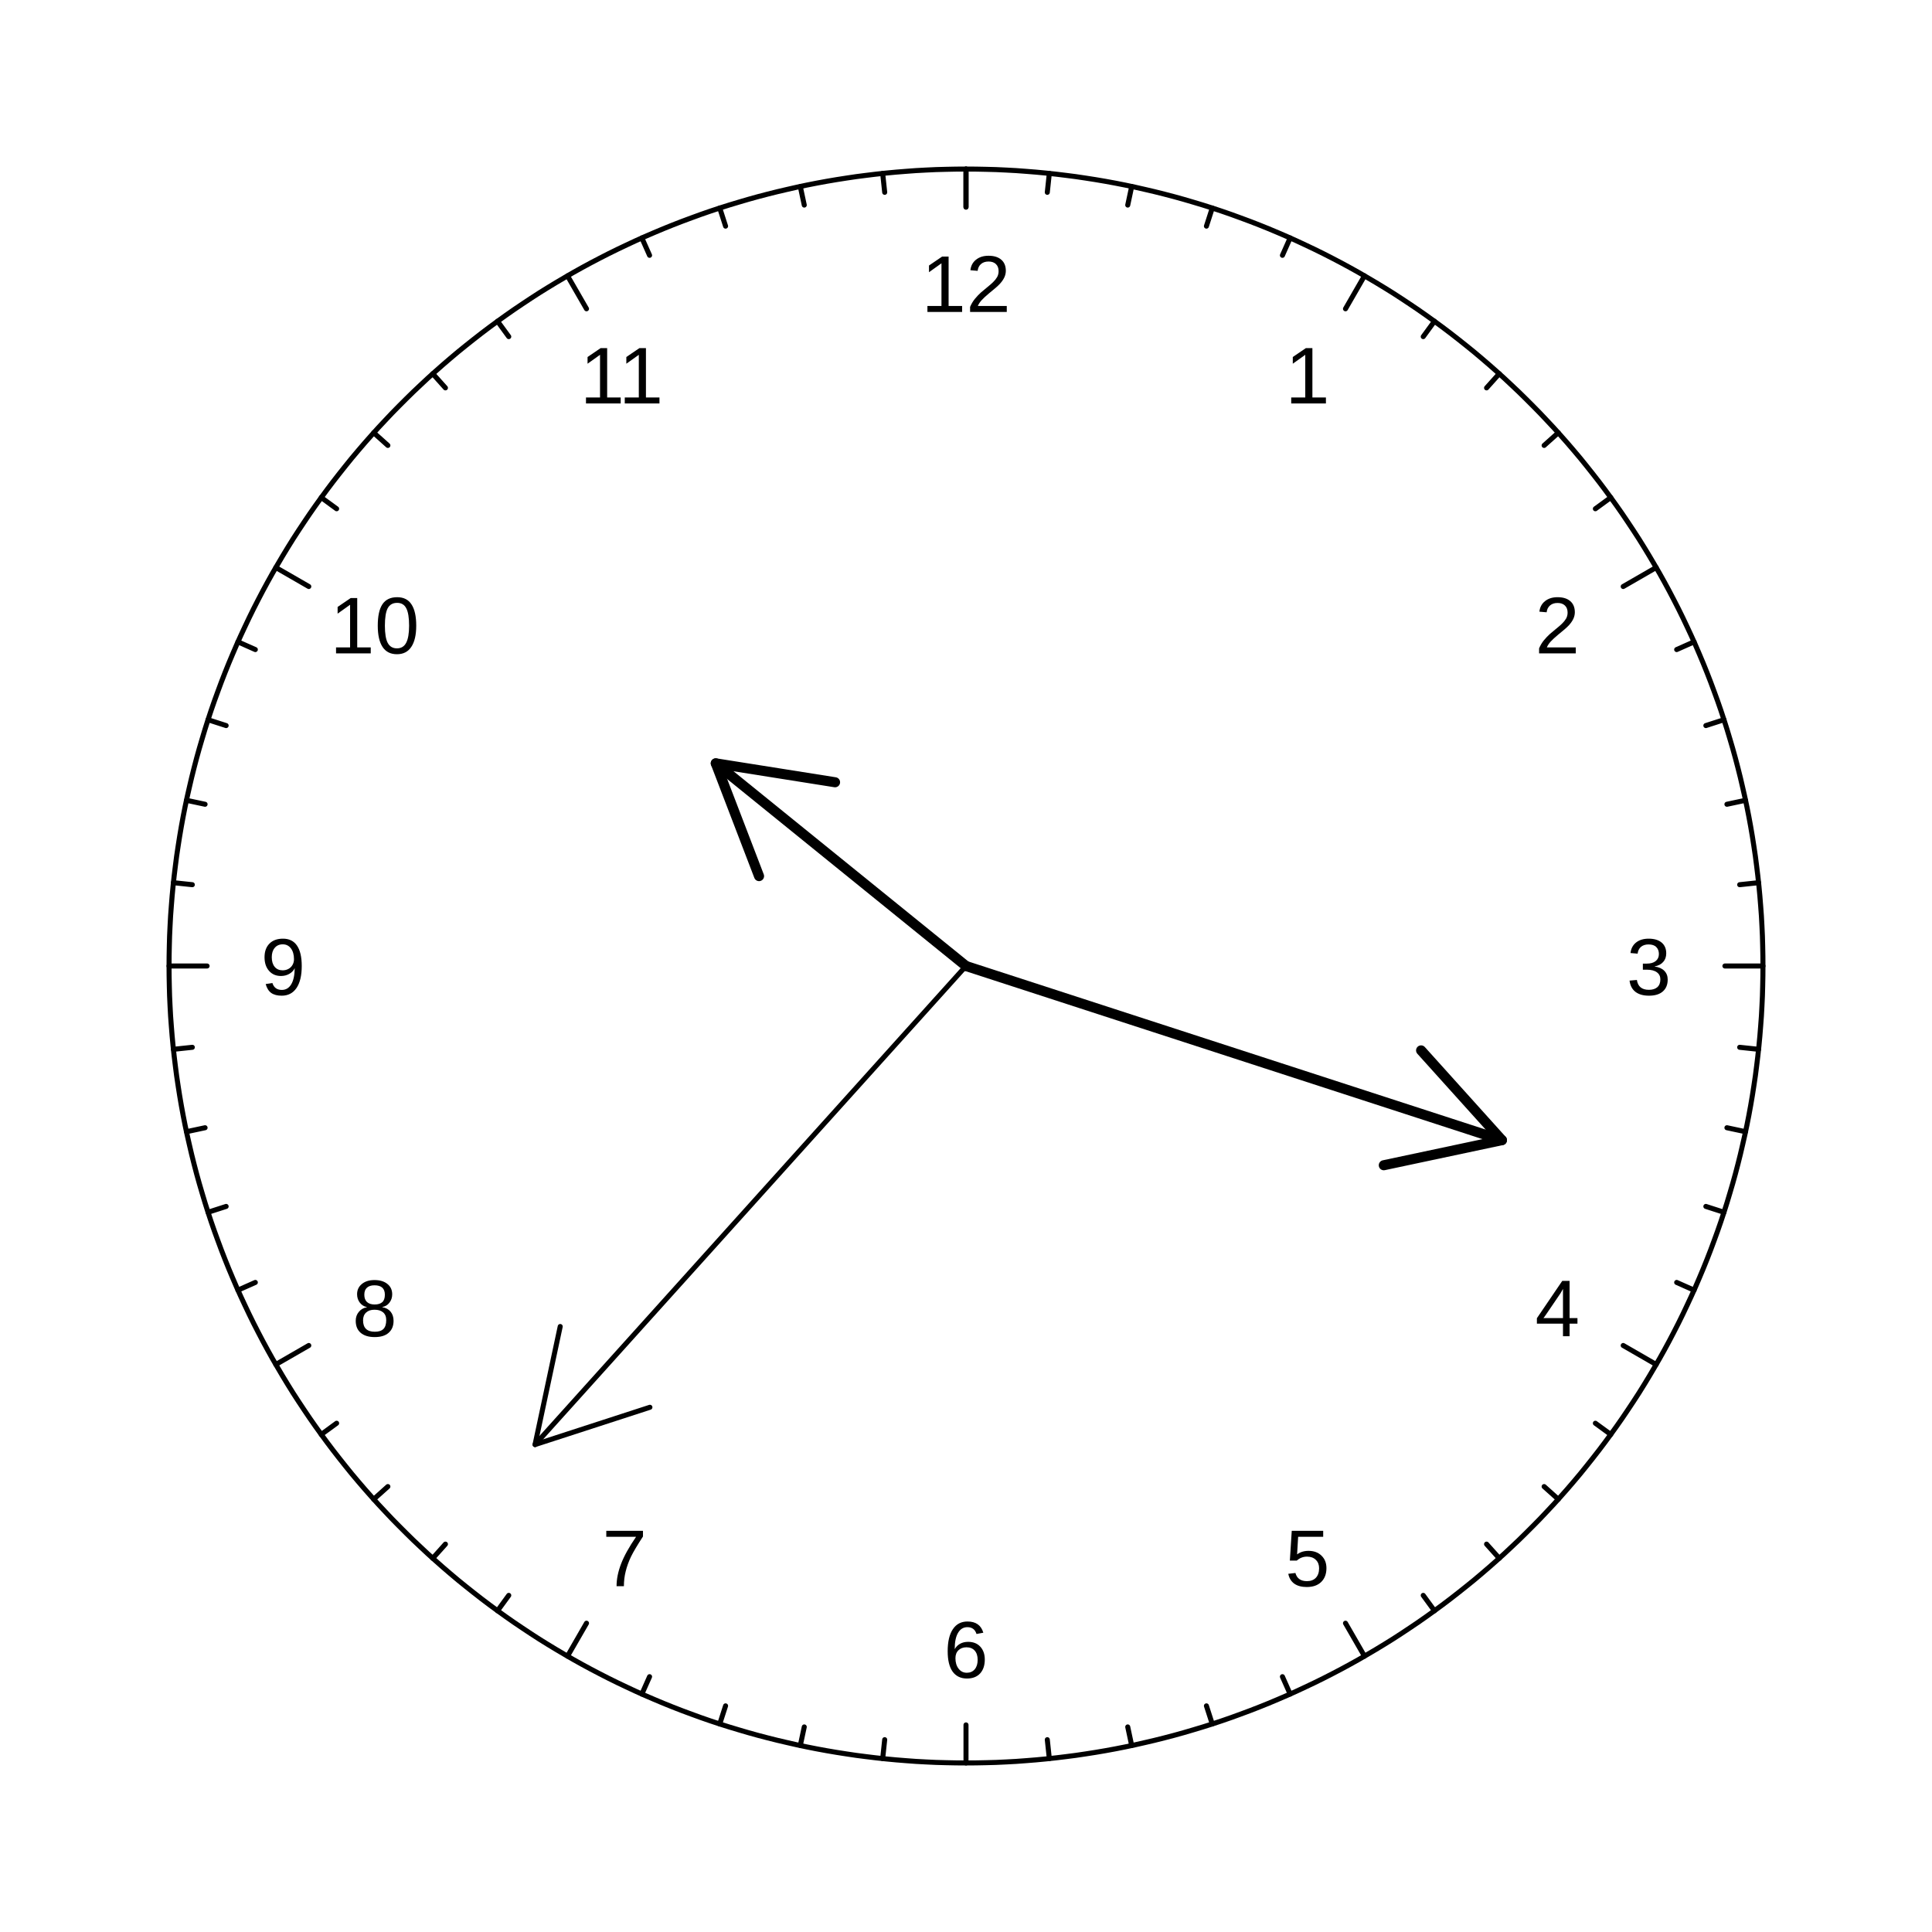
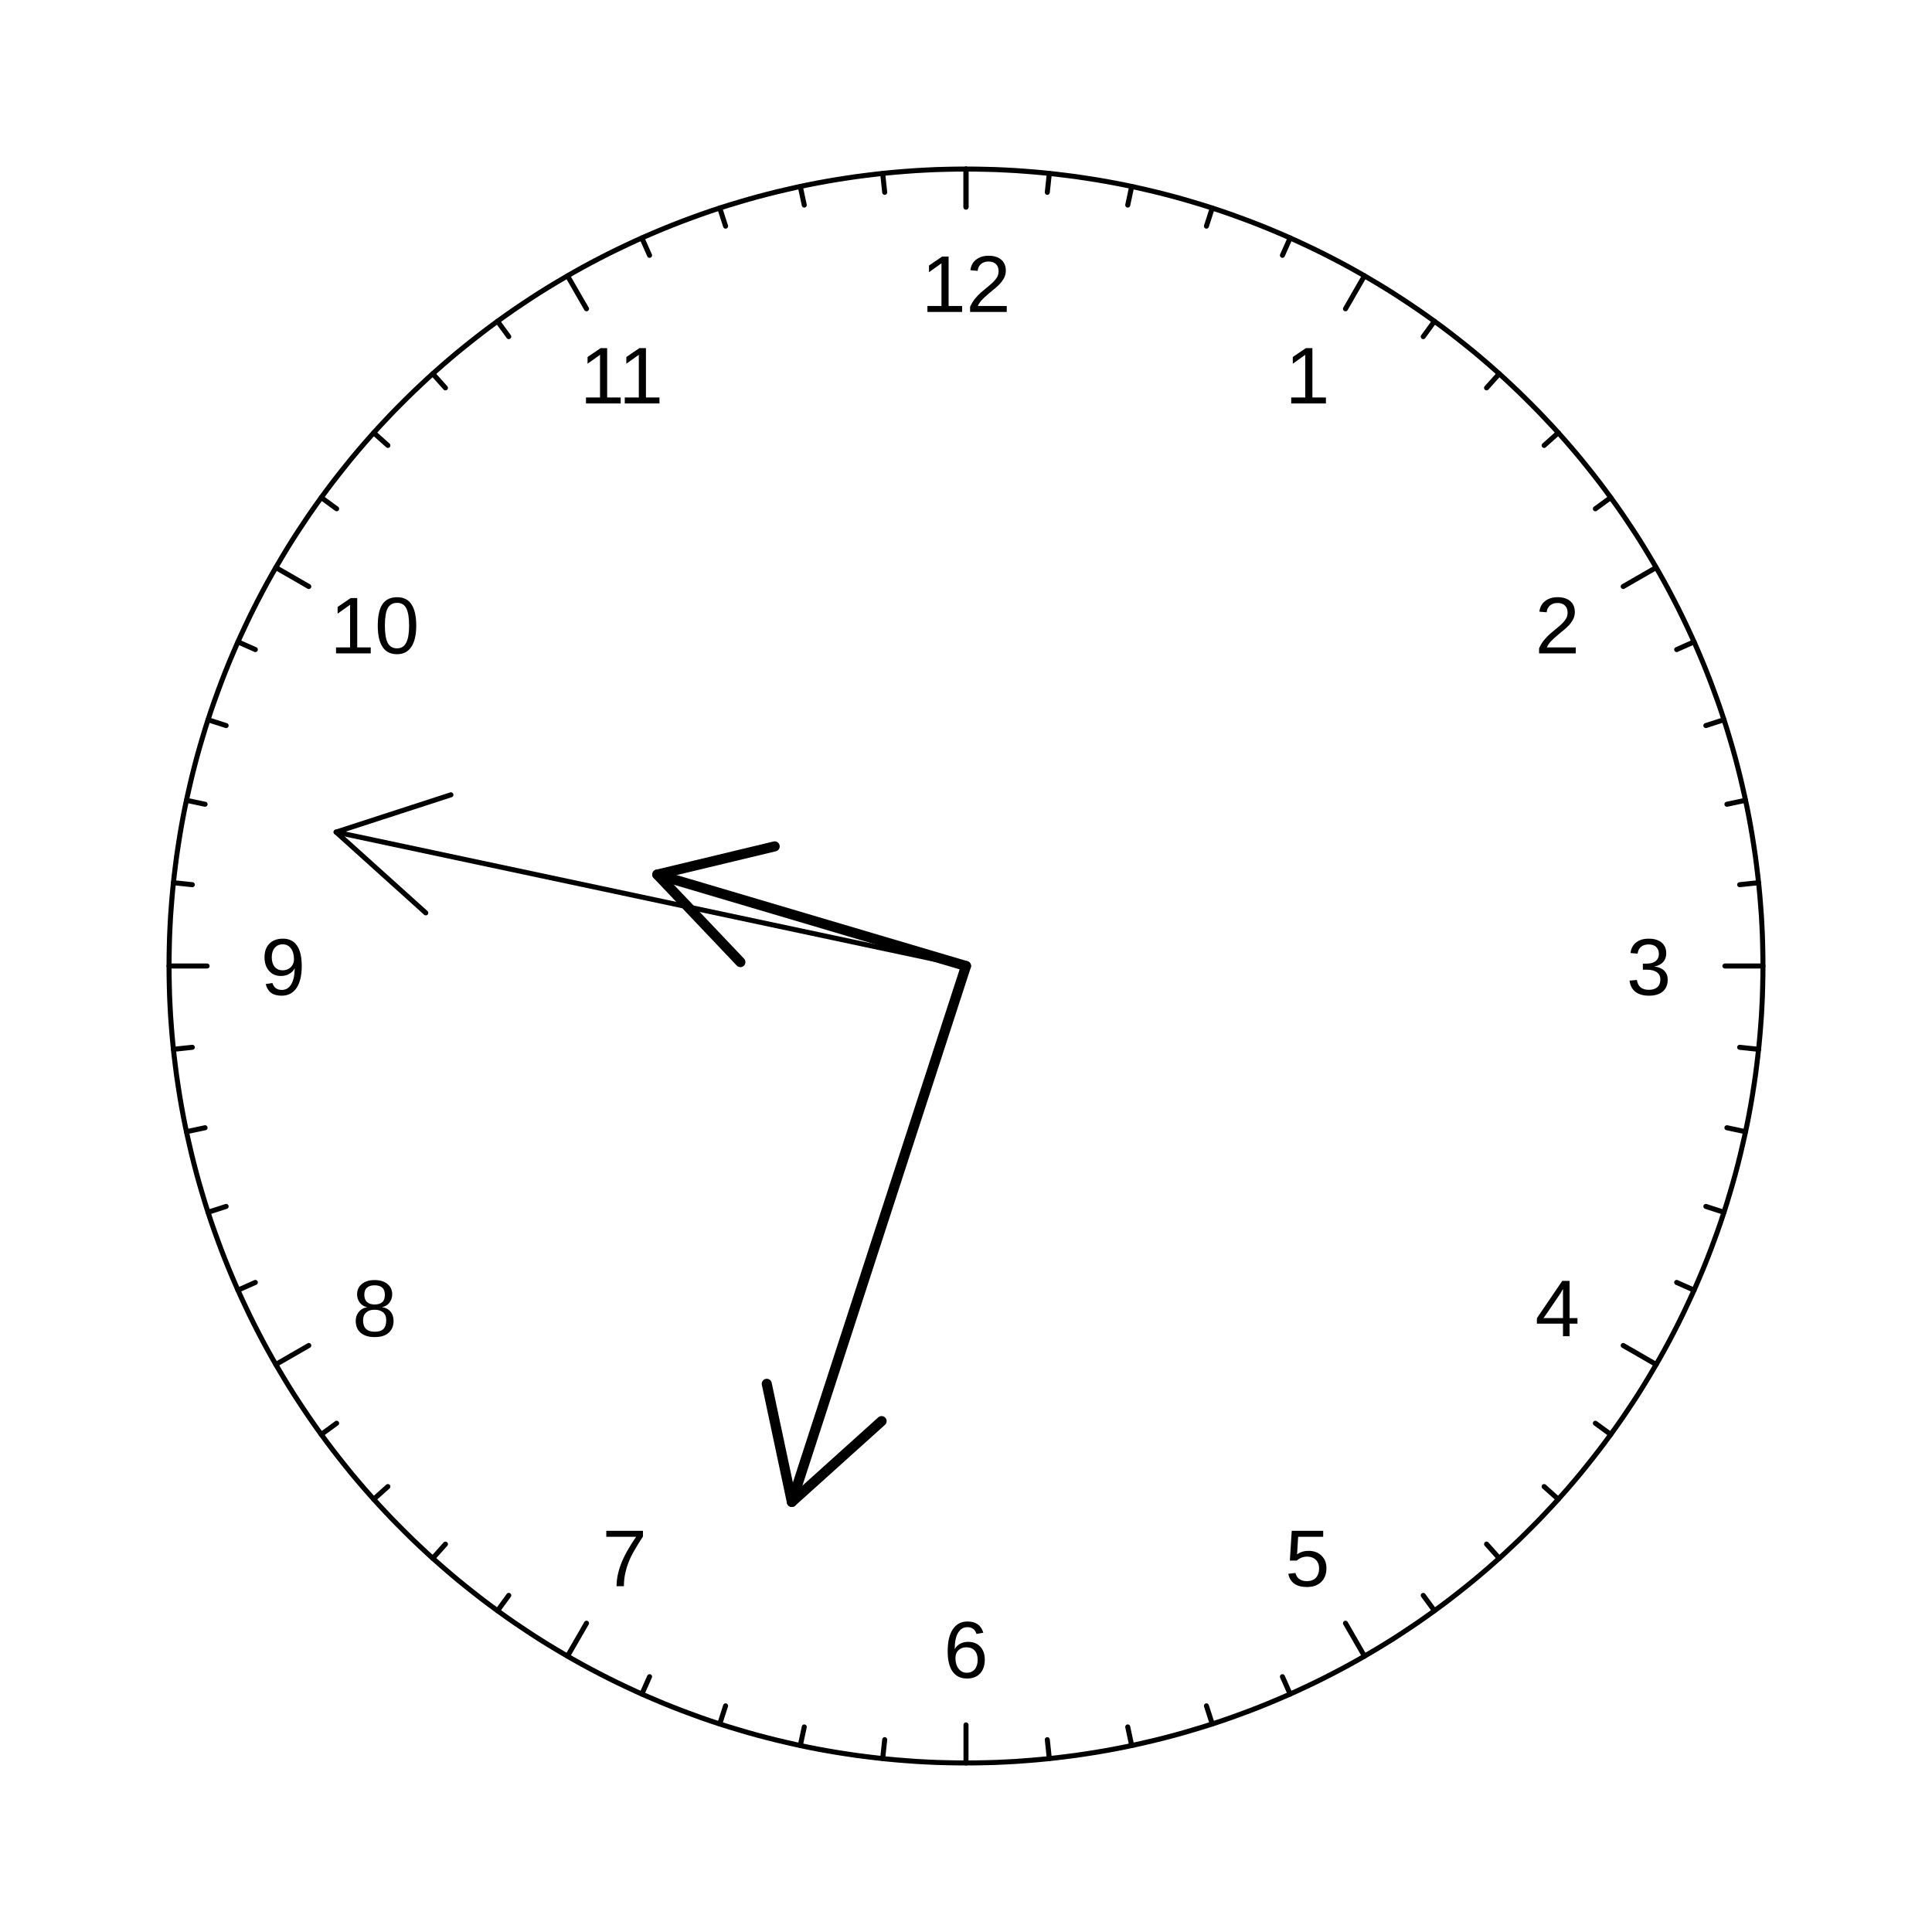
<svg xmlns="http://www.w3.org/2000/svg" viewBox="0 0 288.00 288.00">
  <defs>
    <style type="text/css">
    line, polyline, path, rect, circle {
      fill: none;
      stroke: #000000;
      stroke-linecap: round;
      stroke-linejoin: round;
      stroke-miterlimit: 10.00;
    }
  </style>
  </defs>
  <rect width="100%" height="100%" style="stroke: none; fill: #FFFFFF;" />
  <defs>
    <clipPath id="cpMTQuNHwyNzMuNnwyNzMuNnwxNC40">
      <rect x="14.40" y="14.40" width="259.20" height="259.20" />
    </clipPath>
  </defs>
  <polyline points="144.00,49.20 144.00,47.70 144.00,46.20 144.00,44.70 144.00,43.20 144.00,41.70 144.00,40.20 144.00,38.70 144.00,37.20 144.00,35.70 144.00,34.20 144.00,32.70 144.00,31.20 144.00,29.70 144.00,28.20 144.00,26.70 144.00,25.20 145.49,25.21 146.99,25.24 148.48,25.28 149.97,25.35 151.46,25.43 152.95,25.54 154.44,25.66 155.92,25.80 157.41,25.96 158.89,26.14 160.37,26.33 161.85,26.55 163.32,26.78 164.79,27.03 166.26,27.30 167.73,27.59 169.19,27.90 170.64,28.23 172.10,28.57 173.54,28.93 174.99,29.31 176.43,29.71 177.86,30.13 179.29,30.56 180.71,31.01 182.13,31.48 183.54,31.97 184.94,32.48 186.34,33.00 187.73,33.54 189.12,34.10 190.50,34.68 191.87,35.27 193.23,35.88 194.58,36.51 195.93,37.15 197.27,37.81 198.60,38.49 199.92,39.18 201.23,39.89 202.54,40.62 203.83,41.37 205.12,42.13 206.39,42.90 207.66,43.69 208.91,44.50 210.16,45.33 211.39,46.16 212.62,47.02 213.83,47.89 215.03,48.77 216.22,49.67 217.40,50.59 218.57,51.52 219.73,52.46 220.87,53.42 222.00,54.39 223.12,55.38 224.23,56.38 225.32,57.40 226.41,58.43 227.47,59.47 228.53,60.53 229.57,61.59 230.60,62.68 231.62,63.77 232.62,64.88 233.61,66.00 234.58,67.13 235.54,68.27 236.48,69.43 237.41,70.60 238.33,71.78 239.23,72.97 240.11,74.17 240.98,75.38 241.84,76.61 242.67,77.84 243.50,79.09 244.31,80.34 245.10,81.61 245.87,82.88 246.63,84.17 247.38,85.46 248.11,86.77 248.82,88.08 249.51,89.40 250.19,90.73 250.85,92.07 251.49,93.42 252.12,94.77 252.73,96.13 253.32,97.50 253.90,98.88 254.46,100.27 255.00,101.66 255.52,103.06 256.03,104.46 256.52,105.87 256.99,107.29 257.44,108.71 257.87,110.14 258.29,111.57 258.69,113.01 259.07,114.46 259.43,115.90 259.77,117.36 260.10,118.81 260.41,120.27 260.70,121.74 260.97,123.21 261.22,124.68 261.45,126.15 261.67,127.63 261.86,129.11 262.04,130.59 262.20,132.08 262.34,133.56 262.46,135.05 262.57,136.54 262.65,138.03 262.72,139.52 262.76,141.01 262.79,142.51 262.80,144.00 262.79,145.49 262.76,146.99 262.72,148.48 262.65,149.97 262.57,151.46 262.46,152.95 262.34,154.44 262.20,155.92 262.04,157.41 261.86,158.89 261.67,160.37 261.45,161.85 261.22,163.32 260.97,164.79 260.70,166.26 260.41,167.73 260.10,169.19 259.77,170.64 259.43,172.10 259.07,173.54 258.69,174.99 258.29,176.43 257.87,177.86 257.44,179.29 256.99,180.71 256.52,182.13 256.03,183.54 255.52,184.94 255.00,186.34 254.46,187.73 253.90,189.12 253.32,190.50 252.73,191.87 252.12,193.23 251.49,194.58 250.85,195.93 250.19,197.27 249.51,198.60 248.82,199.92 248.11,201.23 247.38,202.54 246.63,203.83 245.87,205.12 245.10,206.39 244.31,207.66 243.50,208.91 242.67,210.16 241.84,211.39 240.98,212.62 240.11,213.83 239.23,215.03 238.33,216.22 237.41,217.40 236.48,218.57 235.54,219.73 234.58,220.87 233.61,222.00 232.62,223.12 231.62,224.23 230.60,225.32 229.57,226.41 228.53,227.47 227.47,228.53 226.41,229.57 225.32,230.60 224.23,231.62 223.12,232.62 222.00,233.61 220.87,234.58 219.73,235.54 218.57,236.48 217.40,237.41 216.22,238.33 215.03,239.23 213.83,240.11 212.62,240.98 211.39,241.84 210.16,242.67 208.91,243.50 207.66,244.31 206.39,245.10 205.12,245.87 203.83,246.63 202.54,247.38 201.23,248.11 199.92,248.82 198.60,249.51 197.27,250.19 195.93,250.85 194.58,251.49 193.23,252.12 191.87,252.73 190.50,253.32 189.12,253.90 187.73,254.46 186.34,255.00 184.94,255.52 183.54,256.03 182.13,256.52 180.71,256.99 179.29,257.44 177.86,257.87 176.43,258.29 174.99,258.69 173.54,259.07 172.10,259.43 170.64,259.77 169.19,260.10 167.73,260.41 166.26,260.70 164.79,260.97 163.32,261.22 161.85,261.45 160.37,261.67 158.89,261.86 157.41,262.04 155.92,262.20 154.44,262.34 152.95,262.46 151.46,262.57 149.97,262.65 148.48,262.72 146.99,262.76 145.49,262.79 144.00,262.80 142.51,262.79 141.01,262.76 139.52,262.72 138.03,262.65 136.54,262.57 135.05,262.46 133.56,262.34 132.08,262.20 130.59,262.04 129.11,261.86 127.63,261.67 126.15,261.45 124.68,261.22 123.21,260.97 121.74,260.70 120.27,260.41 118.81,260.10 117.36,259.77 115.90,259.43 114.46,259.07 113.01,258.69 111.57,258.29 110.14,257.87 108.71,257.44 107.29,256.99 105.87,256.52 104.46,256.03 103.06,255.52 101.66,255.00 100.27,254.46 98.88,253.90 97.50,253.32 96.13,252.73 94.77,252.12 93.42,251.49 92.07,250.85 90.73,250.19 89.40,249.51 88.08,248.82 86.77,248.11 85.46,247.38 84.17,246.63 82.88,245.87 81.61,245.10 80.34,244.31 79.09,243.50 77.84,242.67 76.61,241.84 75.38,240.98 74.17,240.11 72.97,239.23 71.78,238.33 70.60,237.41 69.43,236.48 68.27,235.54 67.13,234.58 66.00,233.61 64.88,232.62 63.77,231.62 62.68,230.60 61.59,229.57 60.53,228.53 59.47,227.47 58.43,226.41 57.40,225.32 56.38,224.23 55.38,223.12 54.39,222.00 53.42,220.87 52.46,219.73 51.52,218.57 50.59,217.40 49.67,216.22 48.77,215.03 47.89,213.83 47.02,212.62 46.16,211.39 45.33,210.16 44.50,208.91 43.69,207.66 42.90,206.39 42.13,205.12 41.37,203.83 40.62,202.54 39.89,201.23 39.18,199.92 38.49,198.60 37.81,197.27 37.15,195.93 36.51,194.58 35.88,193.23 35.27,191.87 34.68,190.50 34.10,189.12 33.54,187.73 33.00,186.34 32.48,184.94 31.97,183.54 31.48,182.13 31.01,180.71 30.56,179.29 30.13,177.86 29.71,176.43 29.31,174.99 28.93,173.54 28.57,172.10 28.23,170.64 27.90,169.19 27.59,167.73 27.30,166.26 27.03,164.79 26.78,163.32 26.55,161.85 26.33,160.37 26.14,158.89 25.96,157.41 25.80,155.92 25.66,154.44 25.54,152.95 25.43,151.46 25.35,149.97 25.28,148.48 25.24,146.99 25.21,145.49 25.20,144.00 25.21,142.51 25.24,141.01 25.28,139.52 25.35,138.03 25.43,136.54 25.54,135.05 25.66,133.56 25.80,132.08 25.96,130.59 26.14,129.11 26.33,127.63 26.55,126.15 26.78,124.68 27.03,123.21 27.30,121.74 27.59,120.27 27.90,118.81 28.23,117.36 28.57,115.90 28.93,114.46 29.31,113.01 29.71,111.57 30.13,110.14 30.56,108.71 31.01,107.29 31.48,105.87 31.97,104.46 32.48,103.06 33.00,101.66 33.54,100.27 34.10,98.88 34.68,97.50 35.27,96.13 35.88,94.77 36.51,93.42 37.15,92.07 37.81,90.73 38.49,89.40 39.18,88.08 39.89,86.77 40.62,85.46 41.37,84.17 42.13,82.88 42.90,81.61 43.69,80.34 44.50,79.09 45.33,77.84 46.16,76.61 47.02,75.38 47.89,74.17 48.77,72.97 49.67,71.78 50.59,70.60 51.52,69.43 52.46,68.27 53.42,67.13 54.39,66.00 55.38,64.88 56.38,63.77 57.40,62.68 58.43,61.59 59.47,60.53 60.53,59.47 61.59,58.43 62.68,57.40 63.77,56.38 64.88,55.38 66.00,54.39 67.13,53.42 68.27,52.46 69.43,51.52 70.60,50.59 71.78,49.67 72.97,48.77 74.17,47.89 75.38,47.02 76.61,46.16 77.84,45.33 79.09,44.50 80.34,43.69 81.61,42.90 82.88,42.13 84.17,41.37 85.46,40.62 86.77,39.89 88.08,39.18 89.40,38.49 90.73,37.81 92.07,37.15 93.42,36.51 94.77,35.88 96.13,35.27 97.50,34.68 98.88,34.10 100.27,33.54 101.66,33.00 103.06,32.48 104.46,31.97 105.87,31.48 107.29,31.01 108.71,30.56 110.14,30.13 111.57,29.71 113.01,29.31 114.46,28.93 115.90,28.57 117.36,28.23 118.81,27.90 120.27,27.59 121.74,27.30 123.21,27.03 124.68,26.78 126.15,26.55 127.63,26.33 129.11,26.14 130.59,25.96 132.08,25.80 133.56,25.66 135.05,25.54 136.54,25.43 138.03,25.35 139.52,25.28 141.01,25.24 142.51,25.21 144.00,25.20 144.00,26.70 144.00,28.20 144.00,29.70 144.00,31.20 144.00,32.70 144.00,34.20 144.00,35.70 144.00,37.20 144.00,38.70 144.00,40.20 144.00,41.70 144.00,43.20 144.00,44.70 144.00,46.20 144.00,47.70 144.00,49.20 142.81,49.21 141.62,49.23 140.43,49.27 139.24,49.32 138.05,49.39 136.86,49.47 135.67,49.57 134.49,49.68 133.30,49.81 132.12,49.95 130.94,50.10 129.76,50.28 128.58,50.46 127.41,50.66 126.24,50.88 125.07,51.11 123.90,51.35 122.74,51.61 121.58,51.89 120.42,52.18 119.27,52.48 118.12,52.80 116.98,53.13 115.84,53.48 114.71,53.84 113.57,54.22 112.45,54.60 111.33,55.01 110.21,55.43 109.10,55.86 108.00,56.30 106.90,56.76 105.80,57.24 104.72,57.72 103.64,58.22 102.56,58.74 101.49,59.26 100.43,59.80 99.38,60.36 98.33,60.93 97.29,61.51 96.26,62.10 95.23,62.71 94.21,63.33 93.20,63.96 92.20,64.60 91.21,65.26 90.22,65.93 89.25,66.61 88.28,67.31 87.32,68.01 86.37,68.73 85.43,69.46 84.49,70.20 83.57,70.96 82.66,71.72 81.76,72.50 80.86,73.28 79.98,74.08 79.10,74.89 78.24,75.71 77.39,76.55 76.55,77.39 75.71,78.24 74.89,79.10 74.08,79.98 73.28,80.86 72.50,81.76 71.72,82.66 70.96,83.57 70.20,84.49 69.46,85.43 68.73,86.37 68.01,87.32 67.31,88.28 66.61,89.25 65.93,90.22 65.26,91.21 64.60,92.20 63.96,93.20 63.33,94.21 62.71,95.23 62.10,96.26 61.51,97.29 60.93,98.33 60.36,99.38 59.80,100.43 59.26,101.49 58.74,102.56 58.22,103.64 57.72,104.72 57.24,105.80 56.76,106.90 56.30,108.00 55.86,109.10 55.43,110.21 55.01,111.33 54.60,112.45 54.22,113.57 53.84,114.71 53.48,115.84 53.13,116.98 52.80,118.12 52.48,119.27 52.18,120.42 51.89,121.58 51.61,122.74 51.35,123.90 51.11,125.07 50.88,126.24 50.66,127.41 50.46,128.58 50.28,129.76 50.10,130.94 49.95,132.12 49.81,133.30 49.68,134.49 49.57,135.67 49.47,136.86 49.39,138.05 49.32,139.24 49.27,140.43 49.23,141.62 49.21,142.81 49.20,144.00 49.21,145.19 49.23,146.38 49.27,147.57 49.32,148.76 49.39,149.95 49.47,151.14 49.57,152.33 49.68,153.51 49.81,154.70 49.95,155.88 50.10,157.06 50.28,158.24 50.46,159.42 50.66,160.59 50.88,161.76 51.11,162.93 51.35,164.10 51.61,165.26 51.89,166.42 52.18,167.58 52.48,168.73 52.80,169.88 53.13,171.02 53.48,172.16 53.84,173.29 54.22,174.43 54.60,175.55 55.01,176.67 55.43,177.79 55.86,178.90 56.30,180.00 56.76,181.10 57.24,182.20 57.72,183.28 58.22,184.36 58.74,185.44 59.26,186.51 59.80,187.57 60.36,188.62 60.93,189.67 61.51,190.71 62.10,191.74 62.71,192.77 63.33,193.79 63.96,194.80 64.60,195.80 65.26,196.79 65.93,197.78 66.61,198.75 67.31,199.72 68.01,200.68 68.73,201.63 69.46,202.57 70.20,203.51 70.96,204.43 71.72,205.34 72.50,206.24 73.28,207.14 74.08,208.02 74.89,208.90 75.71,209.76 76.55,210.61 77.39,211.45 78.24,212.29 79.10,213.11 79.98,213.92 80.86,214.72 81.76,215.50 82.66,216.28 83.57,217.04 84.49,217.80 85.43,218.54 86.37,219.27 87.32,219.99 88.28,220.69 89.25,221.39 90.22,222.07 91.21,222.74 92.20,223.40 93.20,224.04 94.21,224.67 95.23,225.29 96.26,225.90 97.29,226.49 98.33,227.07 99.38,227.64 100.43,228.20 101.49,228.74 102.56,229.26 103.64,229.78 104.72,230.28 105.80,230.76 106.90,231.24 108.00,231.70 109.10,232.14 110.21,232.57 111.33,232.99 112.45,233.40 113.57,233.78 114.71,234.16 115.84,234.52 116.98,234.87 118.12,235.20 119.27,235.52 120.42,235.82 121.58,236.11 122.74,236.39 123.90,236.65 125.07,236.89 126.24,237.12 127.41,237.34 128.58,237.54 129.76,237.72 130.94,237.90 132.12,238.05 133.30,238.19 134.49,238.32 135.67,238.43 136.86,238.53 138.05,238.61 139.24,238.68 140.43,238.73 141.62,238.77 142.81,238.79 144.00,238.80 145.19,238.79 146.38,238.77 147.57,238.73 148.76,238.68 149.95,238.61 151.14,238.53 152.33,238.43 153.51,238.32 154.70,238.19 155.88,238.05 157.06,237.90 158.24,237.72 159.42,237.54 160.59,237.34 161.76,237.12 162.93,236.89 164.10,236.65 165.26,236.39 166.42,236.11 167.58,235.82 168.73,235.52 169.88,235.20 171.02,234.87 172.16,234.52 173.29,234.16 174.43,233.78 175.55,233.40 176.67,232.99 177.79,232.57 178.90,232.14 180.00,231.70 181.10,231.24 182.20,230.76 183.28,230.28 184.36,229.78 185.44,229.26 186.51,228.74 187.57,228.20 188.62,227.64 189.67,227.07 190.71,226.49 191.74,225.90 192.77,225.29 193.79,224.67 194.80,224.04 195.80,223.40 196.79,222.74 197.78,222.07 198.75,221.39 199.72,220.69 200.68,219.99 201.63,219.27 202.57,218.54 203.51,217.80 204.43,217.04 205.34,216.28 206.24,215.50 207.14,214.72 208.02,213.92 208.90,213.11 209.76,212.29 210.61,211.45 211.45,210.61 212.29,209.76 213.11,208.90 213.92,208.02 214.72,207.14 215.50,206.24 216.28,205.34 217.04,204.43 217.80,203.51 218.54,202.57 219.27,201.63 219.99,200.68 220.69,199.72 221.39,198.75 222.07,197.78 222.74,196.79 223.40,195.80 224.04,194.80 224.67,193.79 225.29,192.77 225.90,191.74 226.49,190.71 227.07,189.67 227.64,188.62 228.20,187.57 228.74,186.51 229.26,185.44 229.78,184.36 230.28,183.28 230.76,182.20 231.24,181.10 231.70,180.00 232.14,178.90 232.57,177.79 232.99,176.67 233.40,175.55 233.78,174.43 234.16,173.29 234.52,172.16 234.87,171.02 235.20,169.88 235.52,168.73 235.82,167.58 236.11,166.42 236.39,165.26 236.65,164.10 236.89,162.93 237.12,161.76 237.34,160.59 237.54,159.42 237.72,158.24 237.90,157.06 238.05,155.88 238.19,154.70 238.32,153.51 238.43,152.33 238.53,151.14 238.61,149.95 238.68,148.76 238.73,147.57 238.77,146.38 238.79,145.19 238.80,144.00 238.79,142.81 238.77,141.62 238.73,140.43 238.68,139.24 238.61,138.05 238.53,136.86 238.43,135.67 238.32,134.49 238.19,133.30 238.05,132.12 237.90,130.94 237.72,129.76 237.54,128.58 237.34,127.41 237.12,126.24 236.89,125.07 236.65,123.90 236.39,122.74 236.11,121.58 235.82,120.42 235.52,119.27 235.20,118.12 234.87,116.98 234.52,115.84 234.16,114.71 233.78,113.57 233.40,112.45 232.99,111.33 232.57,110.21 232.14,109.10 231.70,108.00 231.24,106.90 230.76,105.80 230.28,104.72 229.78,103.64 229.26,102.56 228.74,101.49 228.20,100.43 227.64,99.38 227.07,98.33 226.49,97.29 225.90,96.26 225.29,95.23 224.67,94.21 224.04,93.20 223.40,92.20 222.74,91.21 222.07,90.22 221.39,89.25 220.69,88.28 219.99,87.32 219.27,86.37 218.54,85.43 217.80,84.49 217.04,83.57 216.28,82.66 215.50,81.76 214.72,80.86 213.92,79.98 213.11,79.10 212.29,78.24 211.45,77.39 210.61,76.55 209.76,75.71 208.90,74.89 208.02,74.08 207.14,73.28 206.24,72.50 205.34,71.72 204.43,70.96 203.51,70.20 202.57,69.46 201.63,68.73 200.68,68.01 199.72,67.31 198.75,66.61 197.78,65.93 196.79,65.26 195.80,64.60 194.80,63.96 193.79,63.33 192.77,62.71 191.74,62.10 190.71,61.51 189.67,60.93 188.62,60.36 187.57,59.80 186.51,59.26 185.44,58.74 184.36,58.22 183.28,57.72 182.20,57.24 181.10,56.76 180.00,56.30 178.90,55.86 177.79,55.43 176.67,55.01 175.55,54.60 174.43,54.22 173.29,53.84 172.16,53.48 171.02,53.13 169.88,52.80 168.73,52.48 167.58,52.18 166.42,51.89 165.26,51.61 164.10,51.35 162.93,51.11 161.76,50.88 160.59,50.66 159.42,50.46 158.24,50.28 157.06,50.10 155.88,49.95 154.70,49.81 153.51,49.68 152.33,49.57 151.14,49.47 149.95,49.39 148.76,49.32 147.57,49.27 146.38,49.23 145.19,49.21 144.00,49.20 144.00,49.20 " style="stroke-width: 0.75; stroke: none;" clip-path="url(#cpMTQuNHwyNzMuNnwyNzMuNnwxNC40)" />
  <polyline points="144.00,25.20 145.49,25.21 146.99,25.24 148.48,25.28 149.97,25.35 151.46,25.43 152.95,25.54 154.44,25.66 155.92,25.80 157.41,25.96 158.89,26.14 160.37,26.33 161.85,26.55 163.32,26.78 164.79,27.03 166.26,27.30 167.73,27.59 169.19,27.90 170.64,28.23 172.10,28.57 173.54,28.93 174.99,29.31 176.43,29.71 177.86,30.13 179.29,30.56 180.71,31.01 182.13,31.48 183.54,31.97 184.94,32.48 186.34,33.00 187.73,33.54 189.12,34.10 190.50,34.68 191.87,35.27 193.23,35.88 194.58,36.51 195.93,37.15 197.27,37.81 198.60,38.49 199.92,39.18 201.23,39.89 202.54,40.62 203.83,41.37 205.12,42.13 206.39,42.90 207.66,43.69 208.91,44.50 210.16,45.33 211.39,46.16 212.62,47.02 213.83,47.89 215.03,48.77 216.22,49.67 217.40,50.59 218.57,51.52 219.73,52.46 220.87,53.42 222.00,54.39 223.12,55.38 224.23,56.38 225.32,57.40 226.41,58.43 227.47,59.47 228.53,60.53 229.57,61.59 230.60,62.68 231.62,63.77 232.62,64.88 233.61,66.00 234.58,67.13 235.54,68.27 236.48,69.43 237.41,70.60 238.33,71.78 239.23,72.97 240.11,74.17 240.98,75.38 241.84,76.61 242.67,77.84 243.50,79.09 244.31,80.34 245.10,81.61 245.87,82.88 246.63,84.17 247.38,85.46 248.11,86.77 248.82,88.08 249.51,89.40 250.19,90.73 250.85,92.07 251.49,93.42 252.12,94.77 252.73,96.13 253.32,97.50 253.90,98.88 254.46,100.27 255.00,101.66 255.52,103.06 256.03,104.46 256.52,105.87 256.99,107.29 257.44,108.71 257.87,110.14 258.29,111.57 258.69,113.01 259.07,114.46 259.43,115.90 259.77,117.36 260.10,118.81 260.41,120.27 260.70,121.74 260.97,123.21 261.22,124.68 261.45,126.15 261.67,127.63 261.86,129.11 262.04,130.59 262.20,132.08 262.34,133.56 262.46,135.05 262.57,136.54 262.65,138.03 262.72,139.52 262.76,141.01 262.79,142.51 262.80,144.00 262.79,145.49 262.76,146.99 262.72,148.48 262.65,149.97 262.57,151.46 262.46,152.95 262.34,154.44 262.20,155.92 262.04,157.41 261.86,158.89 261.67,160.37 261.45,161.85 261.22,163.32 260.97,164.79 260.70,166.26 260.41,167.73 260.10,169.19 259.77,170.64 259.43,172.10 259.07,173.54 258.69,174.99 258.29,176.43 257.87,177.86 257.44,179.29 256.99,180.71 256.52,182.13 256.03,183.54 255.52,184.94 255.00,186.34 254.46,187.73 253.90,189.12 253.32,190.50 252.73,191.87 252.12,193.23 251.49,194.58 250.85,195.93 250.19,197.27 249.51,198.60 248.82,199.92 248.11,201.23 247.38,202.54 246.63,203.83 245.87,205.12 245.10,206.39 244.31,207.66 243.50,208.91 242.67,210.16 241.84,211.39 240.98,212.62 240.11,213.83 239.23,215.03 238.33,216.22 237.41,217.40 236.48,218.57 235.54,219.73 234.58,220.87 233.61,222.00 232.62,223.12 231.62,224.23 230.60,225.32 229.57,226.41 228.53,227.47 227.47,228.53 226.41,229.57 225.32,230.60 224.23,231.62 223.12,232.62 222.00,233.61 220.87,234.58 219.73,235.54 218.57,236.48 217.40,237.41 216.22,238.33 215.03,239.23 213.83,240.11 212.62,240.98 211.39,241.84 210.16,242.67 208.91,243.50 207.66,244.31 206.39,245.10 205.12,245.87 203.83,246.63 202.54,247.38 201.23,248.11 199.92,248.82 198.60,249.51 197.27,250.19 195.93,250.85 194.58,251.49 193.23,252.12 191.87,252.73 190.50,253.32 189.12,253.90 187.73,254.46 186.34,255.00 184.94,255.52 183.54,256.03 182.13,256.52 180.71,256.99 179.29,257.44 177.86,257.87 176.43,258.29 174.99,258.69 173.54,259.07 172.10,259.43 170.64,259.77 169.19,260.10 167.73,260.41 166.26,260.70 164.79,260.97 163.32,261.22 161.85,261.45 160.37,261.67 158.89,261.86 157.41,262.04 155.92,262.20 154.44,262.34 152.95,262.46 151.46,262.57 149.97,262.65 148.48,262.72 146.99,262.76 145.49,262.79 144.00,262.80 142.51,262.79 141.01,262.76 139.52,262.72 138.03,262.65 136.54,262.57 135.05,262.46 133.56,262.34 132.08,262.20 130.59,262.04 129.11,261.86 127.63,261.67 126.15,261.45 124.68,261.22 123.21,260.97 121.74,260.70 120.27,260.41 118.81,260.10 117.36,259.77 115.90,259.43 114.46,259.07 113.01,258.69 111.57,258.29 110.14,257.87 108.71,257.44 107.29,256.99 105.87,256.52 104.46,256.03 103.06,255.52 101.66,255.00 100.27,254.46 98.88,253.90 97.50,253.32 96.13,252.73 94.77,252.12 93.42,251.49 92.07,250.85 90.73,250.19 89.40,249.51 88.08,248.82 86.77,248.11 85.46,247.38 84.17,246.63 82.88,245.87 81.61,245.10 80.34,244.31 79.09,243.50 77.84,242.67 76.61,241.84 75.38,240.98 74.17,240.11 72.97,239.23 71.78,238.33 70.60,237.41 69.43,236.48 68.27,235.54 67.13,234.58 66.00,233.61 64.88,232.62 63.77,231.62 62.68,230.60 61.59,229.57 60.53,228.53 59.47,227.47 58.43,226.41 57.40,225.32 56.38,224.23 55.38,223.12 54.39,222.00 53.42,220.87 52.46,219.73 51.52,218.57 50.59,217.40 49.67,216.22 48.77,215.03 47.89,213.83 47.02,212.62 46.16,211.39 45.33,210.16 44.50,208.91 43.69,207.66 42.90,206.39 42.13,205.12 41.37,203.83 40.62,202.54 39.89,201.23 39.18,199.92 38.49,198.60 37.81,197.27 37.15,195.93 36.51,194.58 35.88,193.23 35.27,191.87 34.68,190.50 34.10,189.12 33.54,187.73 33.00,186.34 32.48,184.94 31.97,183.54 31.48,182.13 31.01,180.71 30.56,179.29 30.13,177.86 29.71,176.43 29.31,174.99 28.93,173.54 28.57,172.10 28.23,170.64 27.90,169.19 27.59,167.73 27.30,166.26 27.03,164.79 26.78,163.32 26.55,161.85 26.33,160.37 26.14,158.89 25.96,157.41 25.80,155.92 25.66,154.44 25.54,152.95 25.43,151.46 25.35,149.97 25.28,148.48 25.24,146.99 25.21,145.49 25.20,144.00 25.21,142.51 25.24,141.01 25.28,139.52 25.35,138.03 25.43,136.54 25.54,135.05 25.66,133.56 25.80,132.08 25.96,130.59 26.14,129.11 26.33,127.63 26.55,126.15 26.78,124.68 27.03,123.21 27.30,121.74 27.59,120.27 27.90,118.81 28.23,117.36 28.57,115.90 28.93,114.46 29.31,113.01 29.71,111.57 30.13,110.14 30.56,108.71 31.01,107.29 31.48,105.87 31.97,104.46 32.48,103.06 33.00,101.66 33.54,100.27 34.10,98.88 34.68,97.50 35.27,96.13 35.88,94.77 36.51,93.42 37.15,92.07 37.81,90.73 38.49,89.40 39.18,88.08 39.89,86.77 40.62,85.46 41.37,84.17 42.13,82.88 42.90,81.61 43.69,80.34 44.50,79.09 45.33,77.84 46.16,76.61 47.02,75.38 47.89,74.17 48.77,72.97 49.67,71.78 50.59,70.60 51.52,69.43 52.46,68.27 53.42,67.13 54.39,66.00 55.38,64.88 56.38,63.77 57.40,62.68 58.43,61.59 59.47,60.53 60.53,59.47 61.59,58.43 62.68,57.40 63.77,56.38 64.88,55.38 66.00,54.39 67.13,53.42 68.27,52.46 69.43,51.52 70.60,50.59 71.78,49.67 72.97,48.77 74.17,47.89 75.38,47.02 76.61,46.16 77.84,45.33 79.09,44.50 80.34,43.69 81.61,42.90 82.88,42.13 84.17,41.37 85.46,40.62 86.77,39.89 88.08,39.18 89.40,38.49 90.73,37.81 92.07,37.15 93.42,36.51 94.77,35.88 96.13,35.27 97.50,34.68 98.88,34.10 100.27,33.54 101.66,33.00 103.06,32.48 104.46,31.97 105.87,31.48 107.29,31.01 108.71,30.56 110.14,30.13 111.57,29.71 113.01,29.31 114.46,28.93 115.90,28.57 117.36,28.23 118.81,27.90 120.27,27.59 121.74,27.30 123.21,27.03 124.68,26.78 126.15,26.55 127.63,26.33 129.11,26.14 130.59,25.96 132.08,25.80 133.56,25.66 135.05,25.54 136.54,25.43 138.03,25.35 139.52,25.28 141.01,25.24 142.51,25.21 144.00,25.20 " style="stroke-width: 0.75;" clip-path="url(#cpMTQuNHwyNzMuNnwyNzMuNnwxNC40)" />
  <polyline points="144.00,25.20 144.00,30.87 " style="stroke-width: 0.75;" clip-path="url(#cpMTQuNHwyNzMuNnwyNzMuNnwxNC40)" />
  <polyline points="203.40,41.12 200.57,46.03 " style="stroke-width: 0.75;" clip-path="url(#cpMTQuNHwyNzMuNnwyNzMuNnwxNC40)" />
  <polyline points="246.88,84.60 241.97,87.43 " style="stroke-width: 0.75;" clip-path="url(#cpMTQuNHwyNzMuNnwyNzMuNnwxNC40)" />
  <polyline points="262.80,144.00 257.13,144.00 " style="stroke-width: 0.75;" clip-path="url(#cpMTQuNHwyNzMuNnwyNzMuNnwxNC40)" />
  <polyline points="246.88,203.40 241.97,200.57 " style="stroke-width: 0.75;" clip-path="url(#cpMTQuNHwyNzMuNnwyNzMuNnwxNC40)" />
  <polyline points="203.40,246.88 200.57,241.97 " style="stroke-width: 0.75;" clip-path="url(#cpMTQuNHwyNzMuNnwyNzMuNnwxNC40)" />
  <polyline points="144.00,262.80 144.00,257.13 " style="stroke-width: 0.75;" clip-path="url(#cpMTQuNHwyNzMuNnwyNzMuNnwxNC40)" />
  <polyline points="84.60,246.88 87.43,241.97 " style="stroke-width: 0.75;" clip-path="url(#cpMTQuNHwyNzMuNnwyNzMuNnwxNC40)" />
  <polyline points="41.12,203.40 46.03,200.57 " style="stroke-width: 0.75;" clip-path="url(#cpMTQuNHwyNzMuNnwyNzMuNnwxNC40)" />
  <polyline points="25.20,144.00 30.87,144.00 " style="stroke-width: 0.75;" clip-path="url(#cpMTQuNHwyNzMuNnwyNzMuNnwxNC40)" />
  <polyline points="41.12,84.60 46.03,87.43 " style="stroke-width: 0.75;" clip-path="url(#cpMTQuNHwyNzMuNnwyNzMuNnwxNC40)" />
  <polyline points="84.60,41.12 87.43,46.03 " style="stroke-width: 0.75;" clip-path="url(#cpMTQuNHwyNzMuNnwyNzMuNnwxNC40)" />
  <polyline points="144.00,25.20 144.00,30.87 " style="stroke-width: 0.75;" clip-path="url(#cpMTQuNHwyNzMuNnwyNzMuNnwxNC40)" />
  <polyline points="156.42,25.85 156.12,28.67 " style="stroke-width: 0.75;" clip-path="url(#cpMTQuNHwyNzMuNnwyNzMuNnwxNC40)" />
  <polyline points="168.70,27.80 168.11,30.57 " style="stroke-width: 0.75;" clip-path="url(#cpMTQuNHwyNzMuNnwyNzMuNnwxNC40)" />
  <polyline points="180.71,31.01 179.84,33.71 " style="stroke-width: 0.75;" clip-path="url(#cpMTQuNHwyNzMuNnwyNzMuNnwxNC40)" />
  <polyline points="192.32,35.47 191.17,38.06 " style="stroke-width: 0.75;" clip-path="url(#cpMTQuNHwyNzMuNnwyNzMuNnwxNC40)" />
  <polyline points="213.83,47.89 212.16,50.18 " style="stroke-width: 0.75;" clip-path="url(#cpMTQuNHwyNzMuNnwyNzMuNnwxNC40)" />
  <polyline points="223.49,55.71 221.60,57.82 " style="stroke-width: 0.75;" clip-path="url(#cpMTQuNHwyNzMuNnwyNzMuNnwxNC40)" />
  <polyline points="232.29,64.51 230.18,66.40 " style="stroke-width: 0.75;" clip-path="url(#cpMTQuNHwyNzMuNnwyNzMuNnwxNC40)" />
  <polyline points="240.11,74.17 237.82,75.84 " style="stroke-width: 0.75;" clip-path="url(#cpMTQuNHwyNzMuNnwyNzMuNnwxNC40)" />
  <polyline points="252.53,95.68 249.94,96.83 " style="stroke-width: 0.75;" clip-path="url(#cpMTQuNHwyNzMuNnwyNzMuNnwxNC40)" />
  <polyline points="256.99,107.29 254.29,108.16 " style="stroke-width: 0.75;" clip-path="url(#cpMTQuNHwyNzMuNnwyNzMuNnwxNC40)" />
  <polyline points="260.20,119.30 257.43,119.89 " style="stroke-width: 0.75;" clip-path="url(#cpMTQuNHwyNzMuNnwyNzMuNnwxNC40)" />
  <polyline points="262.15,131.58 259.33,131.88 " style="stroke-width: 0.75;" clip-path="url(#cpMTQuNHwyNzMuNnwyNzMuNnwxNC40)" />
  <polyline points="262.15,156.42 259.33,156.12 " style="stroke-width: 0.75;" clip-path="url(#cpMTQuNHwyNzMuNnwyNzMuNnwxNC40)" />
  <polyline points="260.20,168.70 257.43,168.11 " style="stroke-width: 0.75;" clip-path="url(#cpMTQuNHwyNzMuNnwyNzMuNnwxNC40)" />
  <polyline points="256.99,180.71 254.29,179.84 " style="stroke-width: 0.75;" clip-path="url(#cpMTQuNHwyNzMuNnwyNzMuNnwxNC40)" />
  <polyline points="252.53,192.32 249.94,191.17 " style="stroke-width: 0.75;" clip-path="url(#cpMTQuNHwyNzMuNnwyNzMuNnwxNC40)" />
  <polyline points="240.11,213.83 237.82,212.16 " style="stroke-width: 0.75;" clip-path="url(#cpMTQuNHwyNzMuNnwyNzMuNnwxNC40)" />
  <polyline points="232.29,223.49 230.18,221.60 " style="stroke-width: 0.75;" clip-path="url(#cpMTQuNHwyNzMuNnwyNzMuNnwxNC40)" />
  <polyline points="223.49,232.29 221.60,230.18 " style="stroke-width: 0.75;" clip-path="url(#cpMTQuNHwyNzMuNnwyNzMuNnwxNC40)" />
  <polyline points="213.83,240.11 212.16,237.82 " style="stroke-width: 0.75;" clip-path="url(#cpMTQuNHwyNzMuNnwyNzMuNnwxNC40)" />
  <polyline points="192.32,252.53 191.17,249.94 " style="stroke-width: 0.75;" clip-path="url(#cpMTQuNHwyNzMuNnwyNzMuNnwxNC40)" />
  <polyline points="180.71,256.99 179.84,254.29 " style="stroke-width: 0.75;" clip-path="url(#cpMTQuNHwyNzMuNnwyNzMuNnwxNC40)" />
  <polyline points="168.70,260.20 168.11,257.43 " style="stroke-width: 0.75;" clip-path="url(#cpMTQuNHwyNzMuNnwyNzMuNnwxNC40)" />
  <polyline points="156.42,262.15 156.12,259.33 " style="stroke-width: 0.75;" clip-path="url(#cpMTQuNHwyNzMuNnwyNzMuNnwxNC40)" />
  <polyline points="131.58,262.15 131.88,259.33 " style="stroke-width: 0.75;" clip-path="url(#cpMTQuNHwyNzMuNnwyNzMuNnwxNC40)" />
  <polyline points="119.30,260.20 119.89,257.43 " style="stroke-width: 0.75;" clip-path="url(#cpMTQuNHwyNzMuNnwyNzMuNnwxNC40)" />
  <polyline points="107.29,256.99 108.16,254.29 " style="stroke-width: 0.75;" clip-path="url(#cpMTQuNHwyNzMuNnwyNzMuNnwxNC40)" />
  <polyline points="95.68,252.53 96.83,249.94 " style="stroke-width: 0.75;" clip-path="url(#cpMTQuNHwyNzMuNnwyNzMuNnwxNC40)" />
  <polyline points="74.17,240.11 75.84,237.82 " style="stroke-width: 0.75;" clip-path="url(#cpMTQuNHwyNzMuNnwyNzMuNnwxNC40)" />
  <polyline points="64.51,232.29 66.40,230.18 " style="stroke-width: 0.75;" clip-path="url(#cpMTQuNHwyNzMuNnwyNzMuNnwxNC40)" />
  <polyline points="55.71,223.49 57.82,221.60 " style="stroke-width: 0.75;" clip-path="url(#cpMTQuNHwyNzMuNnwyNzMuNnwxNC40)" />
  <polyline points="47.89,213.83 50.18,212.16 " style="stroke-width: 0.75;" clip-path="url(#cpMTQuNHwyNzMuNnwyNzMuNnwxNC40)" />
  <polyline points="35.47,192.32 38.06,191.17 " style="stroke-width: 0.75;" clip-path="url(#cpMTQuNHwyNzMuNnwyNzMuNnwxNC40)" />
  <polyline points="31.01,180.71 33.71,179.84 " style="stroke-width: 0.75;" clip-path="url(#cpMTQuNHwyNzMuNnwyNzMuNnwxNC40)" />
  <polyline points="27.80,168.70 30.57,168.11 " style="stroke-width: 0.75;" clip-path="url(#cpMTQuNHwyNzMuNnwyNzMuNnwxNC40)" />
  <polyline points="25.85,156.42 28.67,156.12 " style="stroke-width: 0.75;" clip-path="url(#cpMTQuNHwyNzMuNnwyNzMuNnwxNC40)" />
  <polyline points="25.85,131.58 28.67,131.88 " style="stroke-width: 0.75;" clip-path="url(#cpMTQuNHwyNzMuNnwyNzMuNnwxNC40)" />
  <polyline points="27.80,119.30 30.57,119.89 " style="stroke-width: 0.75;" clip-path="url(#cpMTQuNHwyNzMuNnwyNzMuNnwxNC40)" />
  <polyline points="31.01,107.29 33.71,108.16 " style="stroke-width: 0.75;" clip-path="url(#cpMTQuNHwyNzMuNnwyNzMuNnwxNC40)" />
  <polyline points="35.47,95.68 38.06,96.83 " style="stroke-width: 0.75;" clip-path="url(#cpMTQuNHwyNzMuNnwyNzMuNnwxNC40)" />
  <polyline points="47.89,74.17 50.18,75.84 " style="stroke-width: 0.75;" clip-path="url(#cpMTQuNHwyNzMuNnwyNzMuNnwxNC40)" />
  <polyline points="55.71,64.51 57.82,66.40 " style="stroke-width: 0.75;" clip-path="url(#cpMTQuNHwyNzMuNnwyNzMuNnwxNC40)" />
  <polyline points="64.51,55.71 66.40,57.82 " style="stroke-width: 0.75;" clip-path="url(#cpMTQuNHwyNzMuNnwyNzMuNnwxNC40)" />
  <polyline points="74.17,47.89 75.84,50.18 " style="stroke-width: 0.75;" clip-path="url(#cpMTQuNHwyNzMuNnwyNzMuNnwxNC40)" />
  <polyline points="95.68,35.47 96.83,38.06 " style="stroke-width: 0.75;" clip-path="url(#cpMTQuNHwyNzMuNnwyNzMuNnwxNC40)" />
  <polyline points="107.29,31.01 108.16,33.71 " style="stroke-width: 0.75;" clip-path="url(#cpMTQuNHwyNzMuNnwyNzMuNnwxNC40)" />
  <polyline points="119.30,27.80 119.89,30.57 " style="stroke-width: 0.75;" clip-path="url(#cpMTQuNHwyNzMuNnwyNzMuNnwxNC40)" />
  <polyline points="131.58,25.85 131.88,28.67 " style="stroke-width: 0.75;" clip-path="url(#cpMTQuNHwyNzMuNnwyNzMuNnwxNC40)" />
  <g clip-path="url(#cpMTQuNHwyNzMuNnwyNzMuNnwxNC40)">
    <text x="191.56" y="60.14" style="font-size: 12.00px; font-family: Arial;" textLength="6.67px" lengthAdjust="spacingAndGlyphs">1</text>
  </g>
  <g clip-path="url(#cpMTQuNHwyNzMuNnwyNzMuNnwxNC40)">
    <text x="228.82" y="97.40" style="font-size: 12.00px; font-family: Arial;" textLength="6.67px" lengthAdjust="spacingAndGlyphs">2</text>
  </g>
  <g clip-path="url(#cpMTQuNHwyNzMuNnwyNzMuNnwxNC40)">
    <text x="242.46" y="148.30" style="font-size: 12.00px; font-family: Arial;" textLength="6.67px" lengthAdjust="spacingAndGlyphs">3</text>
  </g>
  <g clip-path="url(#cpMTQuNHwyNzMuNnwyNzMuNnwxNC40)">
    <text x="228.82" y="199.19" style="font-size: 12.00px; font-family: Arial;" textLength="6.67px" lengthAdjust="spacingAndGlyphs">4</text>
  </g>
  <g clip-path="url(#cpMTQuNHwyNzMuNnwyNzMuNnwxNC40)">
    <text x="191.56" y="236.45" style="font-size: 12.00px; font-family: Arial;" textLength="6.67px" lengthAdjust="spacingAndGlyphs">5</text>
  </g>
  <g clip-path="url(#cpMTQuNHwyNzMuNnwyNzMuNnwxNC40)">
    <text x="140.66" y="250.09" style="font-size: 12.00px; font-family: Arial;" textLength="6.67px" lengthAdjust="spacingAndGlyphs">6</text>
  </g>
  <g clip-path="url(#cpMTQuNHwyNzMuNnwyNzMuNnwxNC40)">
    <text x="89.77" y="236.45" style="font-size: 12.00px; font-family: Arial;" textLength="6.67px" lengthAdjust="spacingAndGlyphs">7</text>
  </g>
  <g clip-path="url(#cpMTQuNHwyNzMuNnwyNzMuNnwxNC40)">
    <text x="52.51" y="199.19" style="font-size: 12.00px; font-family: Arial;" textLength="6.67px" lengthAdjust="spacingAndGlyphs">8</text>
  </g>
  <g clip-path="url(#cpMTQuNHwyNzMuNnwyNzMuNnwxNC40)">
    <text x="38.87" y="148.30" style="font-size: 12.00px; font-family: Arial;" textLength="6.67px" lengthAdjust="spacingAndGlyphs">9</text>
  </g>
  <g clip-path="url(#cpMTQuNHwyNzMuNnwyNzMuNnwxNC40)">
    <text x="49.17" y="97.40" style="font-size: 12.00px; font-family: Arial;" textLength="13.35px" lengthAdjust="spacingAndGlyphs">10</text>
  </g>
  <g clip-path="url(#cpMTQuNHwyNzMuNnwyNzMuNnwxNC40)">
    <text x="86.43" y="60.14" style="font-size: 12.00px; font-family: Arial;" textLength="13.35px" lengthAdjust="spacingAndGlyphs">11</text>
  </g>
  <g clip-path="url(#cpMTQuNHwyNzMuNnwyNzMuNnwxNC40)">
    <text x="137.33" y="46.50" style="font-size: 12.00px; font-family: Arial;" textLength="13.35px" lengthAdjust="spacingAndGlyphs">12</text>
  </g>
-   <line x1="144.00" y1="144.00" x2="79.76" y2="215.34" style="stroke-width: 0.75;" clip-path="url(#cpMTQuNHwyNzMuNnwyNzMuNnwxNC40)" />
-   <polyline points="83.51,197.74 79.76,215.34 96.88,209.78 " style="stroke-width: 0.75;" clip-path="url(#cpMTQuNHwyNzMuNnwyNzMuNnwxNC40)" />
-   <line x1="144.00" y1="144.00" x2="223.89" y2="169.96" style="stroke-width: 1.50;" clip-path="url(#cpMTQuNHwyNzMuNnwyNzMuNnwxNC40)" />
-   <polyline points="206.28,173.70 223.89,169.96 211.84,156.58 " style="stroke-width: 1.50;" clip-path="url(#cpMTQuNHwyNzMuNnwyNzMuNnwxNC40)" />
-   <line x1="144.00" y1="144.00" x2="106.70" y2="113.79" style="stroke-width: 1.50;" clip-path="url(#cpMTQuNHwyNzMuNnwyNzMuNnwxNC40)" />
-   <polyline points="124.48,116.61 106.70,113.79 113.15,130.60 " style="stroke-width: 1.50;" clip-path="url(#cpMTQuNHwyNzMuNnwyNzMuNnwxNC40)" />
+   <line x1="144.00" y1="144.00" x2="50.10" y2="124.04" style="stroke-width: 0.75;" clip-path="url(#cpMTQuNHwyNzMuNnwyNzMuNnwxNC40)" />
+   <polyline points="67.22,118.48 50.10,124.04 63.47,136.08 " style="stroke-width: 0.75;" clip-path="url(#cpMTQuNHwyNzMuNnwyNzMuNnwxNC40)" />
+   <line x1="144.00" y1="144.00" x2="118.04" y2="223.89" style="stroke-width: 1.50;" clip-path="url(#cpMTQuNHwyNzMuNnwyNzMuNnwxNC40)" />
+   <polyline points="114.30,206.28 118.04,223.89 131.42,211.84 " style="stroke-width: 1.50;" clip-path="url(#cpMTQuNHwyNzMuNnwyNzMuNnwxNC40)" />
+   <line x1="144.00" y1="144.00" x2="97.98" y2="130.37" style="stroke-width: 1.50;" clip-path="url(#cpMTQuNHwyNzMuNnwyNzMuNnwxNC40)" />
+   <polyline points="115.48,126.17 97.98,130.37 110.37,143.42 " style="stroke-width: 1.50;" clip-path="url(#cpMTQuNHwyNzMuNnwyNzMuNnwxNC40)" />
</svg>
